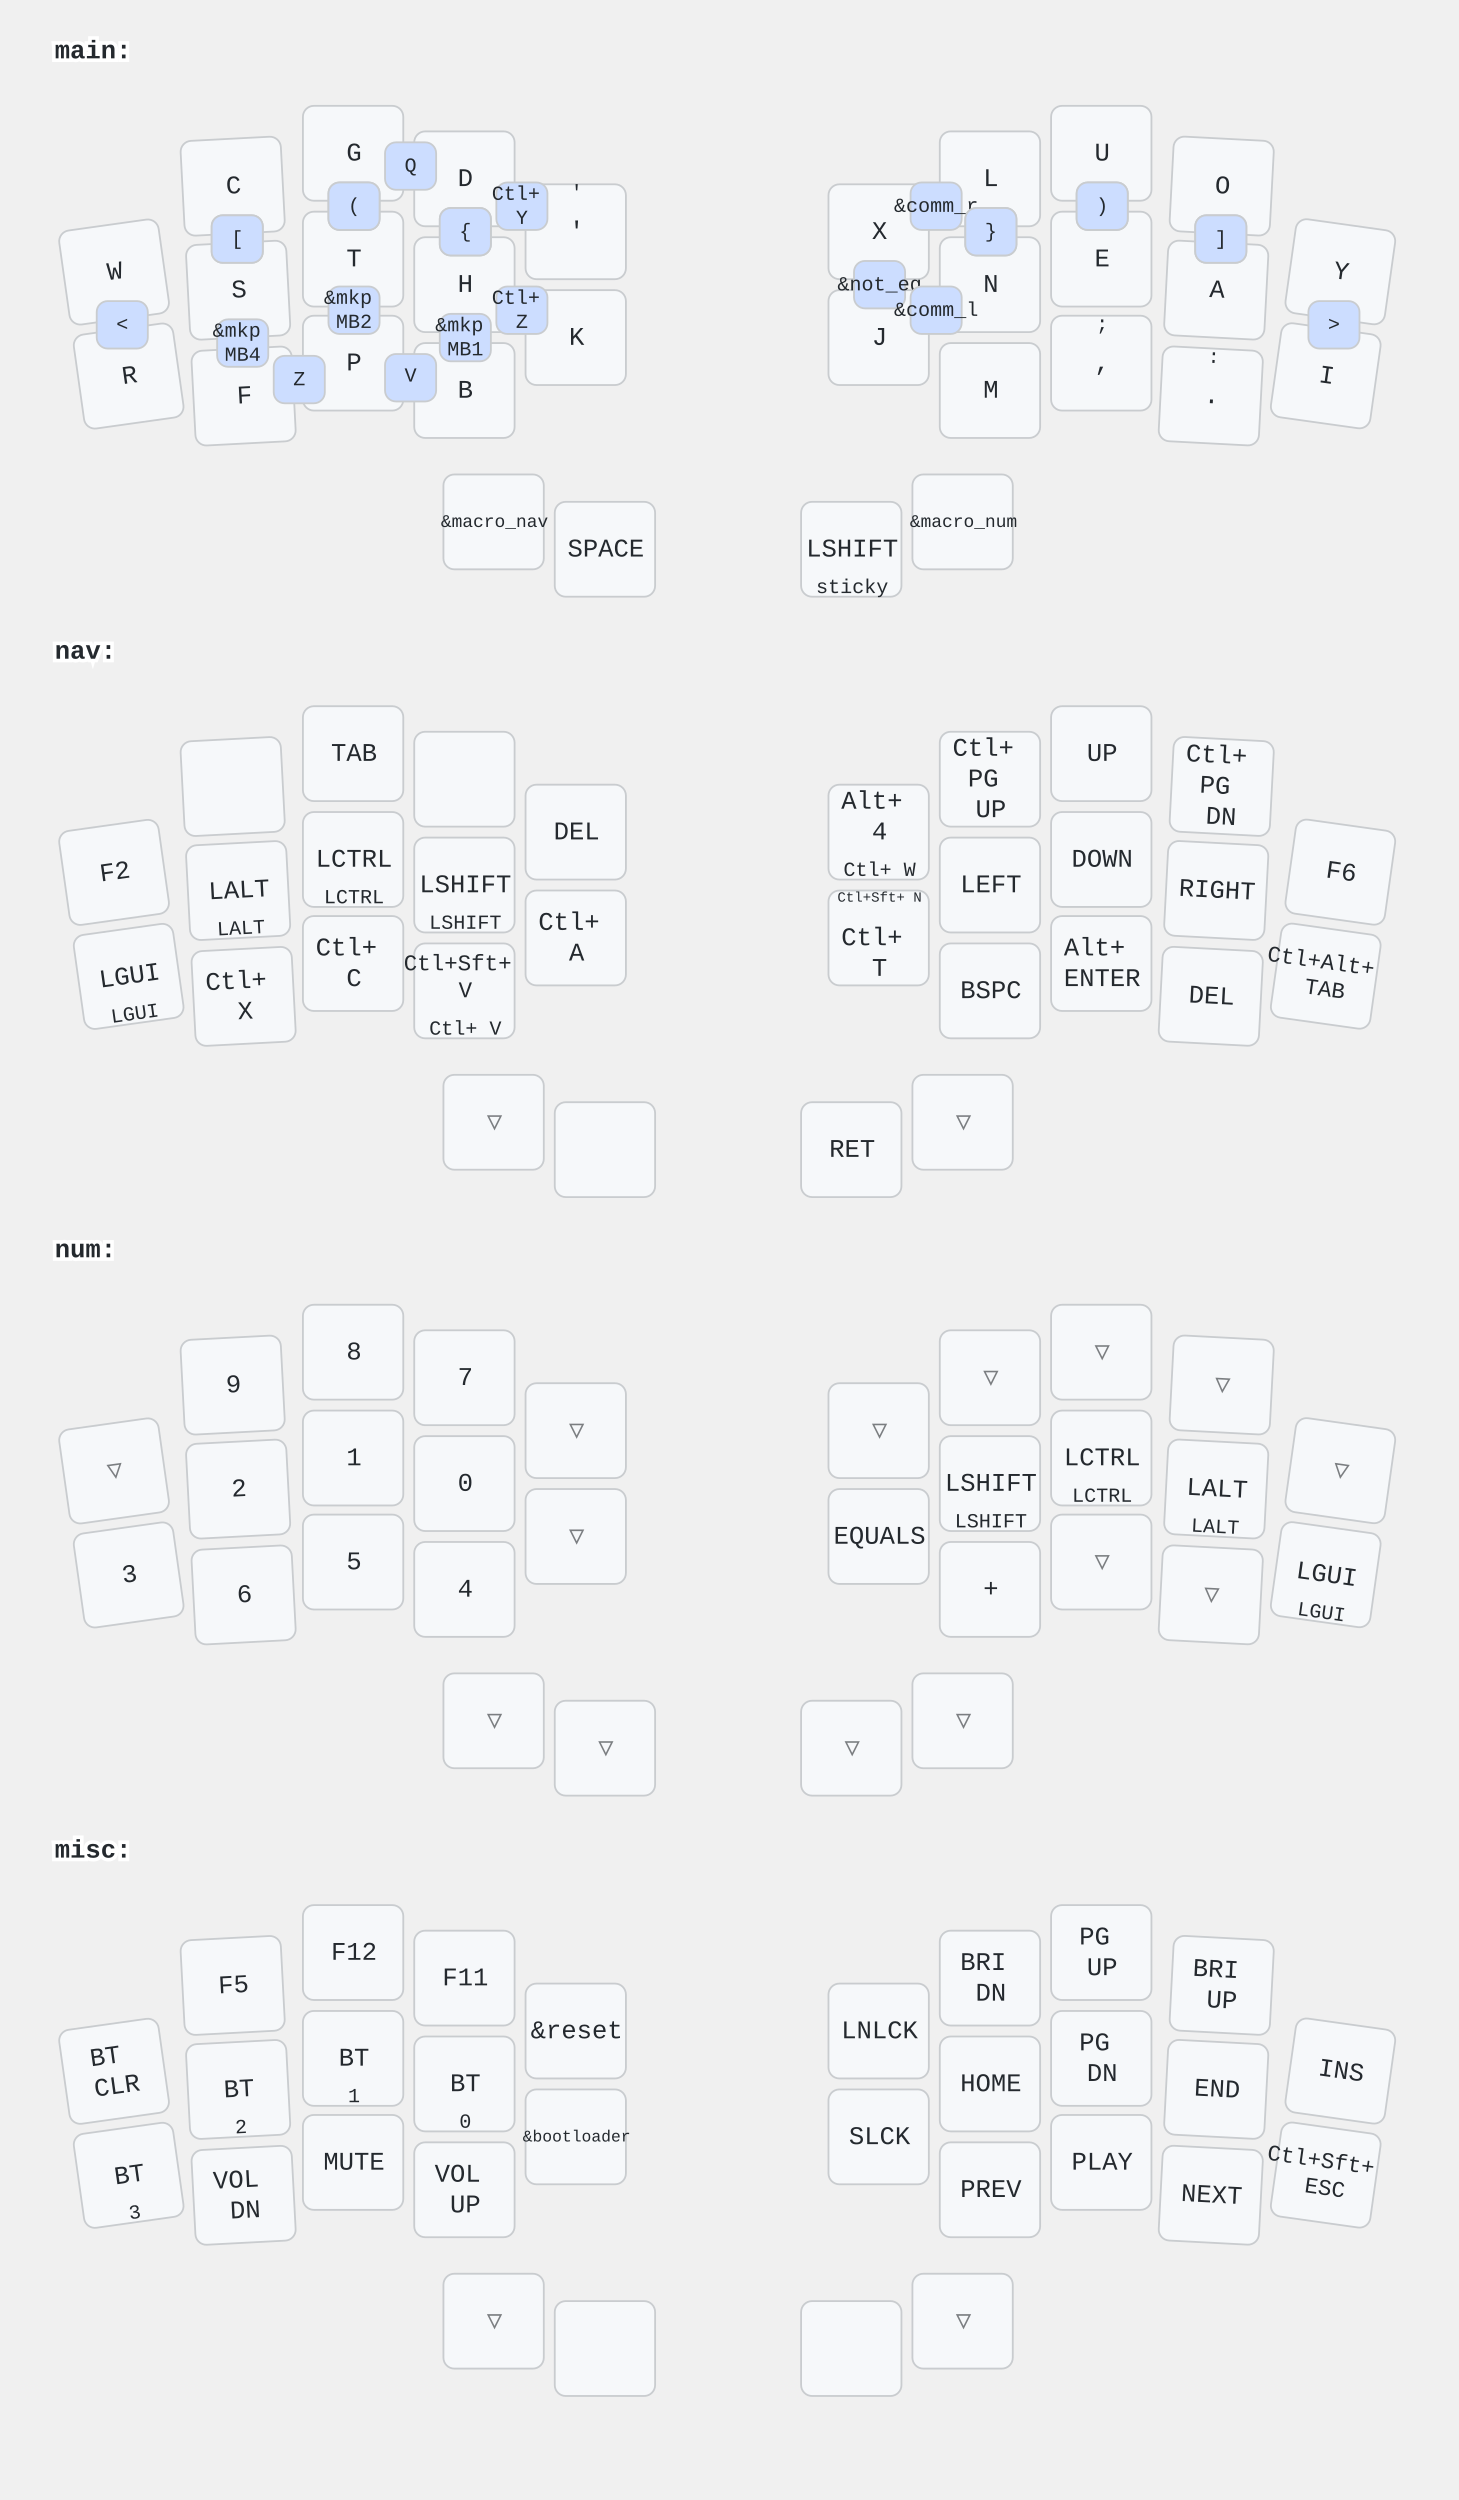
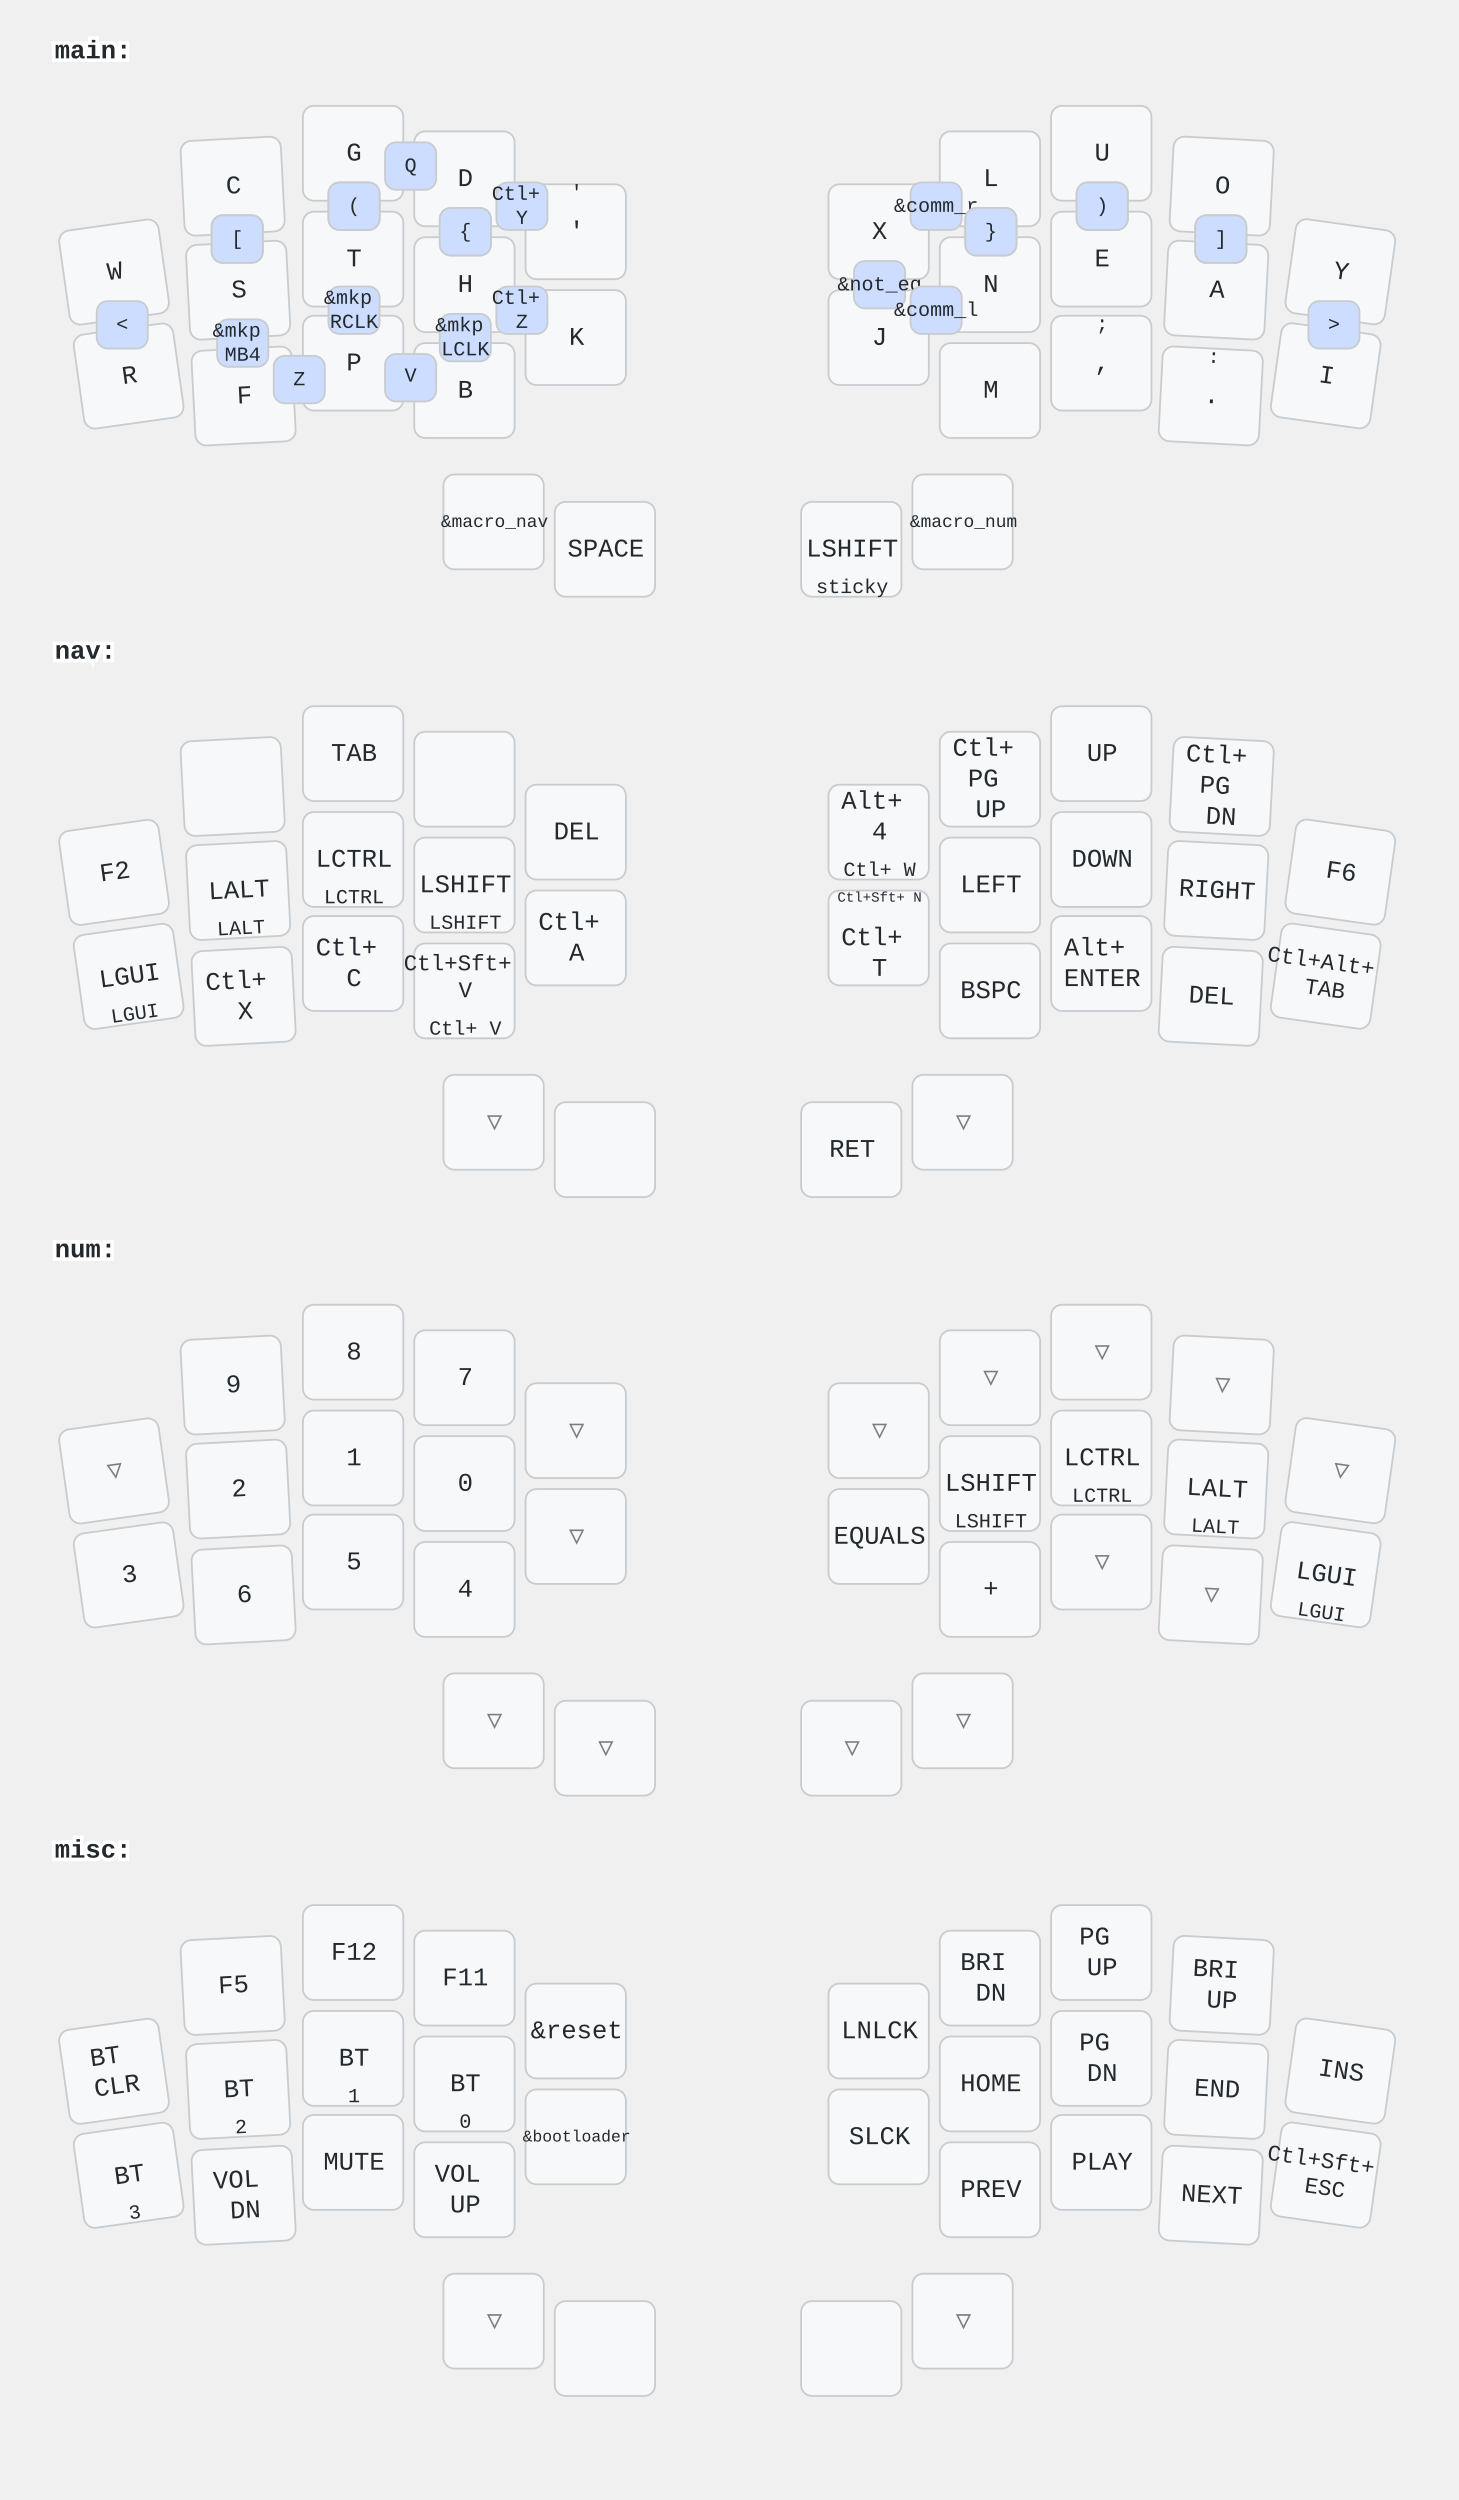
<svg xmlns="http://www.w3.org/2000/svg" width="799" height="1370" viewBox="0 0 799 1370" class="keymap">
  <style>/* inherit to force styles through use tags */
svg path {
    fill: inherit;
}

/* font and background color specifications */
svg.keymap {
    font-family: SFMono-Regular,Consolas,Liberation Mono,Menlo,monospace;
    font-size: 14px;
    font-kerning: normal;
    text-rendering: optimizeLegibility;
    fill: #24292e;
}

/* default key styling */
rect.key {
    fill: #f6f8fa;
}

rect.key, rect.combo {
    stroke: #c9cccf;
    stroke-width: 1;
}

/* default key side styling, only used is draw_key_sides is set */
rect.side {
    filter: brightness(90%);
}

/* color accent for combo boxes */
rect.combo, rect.combo-separate {
    fill: #cdf;
}

/* color accent for held keys */
rect.held, rect.combo.held {
    fill: #fdd;
}

/* color accent for ghost (optional) keys */
rect.ghost, rect.combo.ghost {
    stroke-dasharray: 4, 4;
    stroke-width: 2;
}

text {
    text-anchor: middle;
    dominant-baseline: middle;
}

/* styling for layer labels */
text.label {
    font-weight: bold;
    text-anchor: start;
    stroke: white;
    stroke-width: 4;
    paint-order: stroke;
}

/* styling for optional footer */
text.footer {
    text-anchor: end;
    dominant-baseline: auto;
    stroke: white;
    stroke-width: 4;
    paint-order: stroke;
}

/* styling for combo tap, and key hold/shifted label text */
text.combo, text.hold, text.shifted {
    font-size: 11px;
}

text.hold {
    text-anchor: middle;
    dominant-baseline: auto;
}

text.shifted {
    text-anchor: middle;
    dominant-baseline: hanging;
}

text.layer-activator {
    text-decoration: underline;
}

/* styling for hold/shifted label text in combo box */
text.combo.hold, text.combo.shifted {
    font-size: 8px;
}

/* lighter symbol for transparent keys */
text.trans {
    fill: #7b7e81;
}

/* styling for combo dendrons */
path.combo {
    stroke-width: 1;
    stroke: gray;
    fill: none;
}

/* Start Tabler Icons Cleanup */
/* cannot use height/width with glyphs */
.icon-tabler &gt; path {
    fill: inherit;
    stroke: inherit;
    stroke-width: 2;
}
/* hide tabler's default box */
.icon-tabler &gt; path[stroke="none"][fill="none"] {
    visibility: hidden;
}
/* End Tabler Icons Cleanup */
</style>
  <g transform="translate(30, 0)" class="layer-main">
    <text x="0" y="28" class="label" id="main">main:</text>
    <g transform="translate(0, 56)">
      <g transform="translate(33, 93) rotate(-8.0)" class="key keypos-0">
        <rect rx="6" ry="6" x="-28" y="-26" width="55" height="52" class="key" />
        <text x="0" y="0" class="key tap">W</text>
      </g>
      <g transform="translate(98, 46) rotate(-3.0)" class="key keypos-1">
        <rect rx="6" ry="6" x="-28" y="-26" width="55" height="52" class="key" />
        <text x="0" y="0" class="key tap">C</text>
      </g>
      <g transform="translate(164, 28)" class="key keypos-2">
        <rect rx="6" ry="6" x="-28" y="-26" width="55" height="52" class="key" />
        <text x="0" y="0" class="key tap">G</text>
      </g>
      <g transform="translate(225, 42)" class="key keypos-3">
        <rect rx="6" ry="6" x="-28" y="-26" width="55" height="52" class="key" />
        <text x="0" y="0" class="key tap">D</text>
      </g>
      <g transform="translate(286, 71)" class="key keypos-4">
        <rect rx="6" ry="6" x="-28" y="-26" width="55" height="52" class="key" />
        <text x="0" y="0" class="key tap">'</text>
        <text x="0" y="-24" class="key shifted">'</text>
      </g>
      <g transform="translate(452, 71)" class="key keypos-5">
        <rect rx="6" ry="6" x="-28" y="-26" width="55" height="52" class="key" />
        <text x="0" y="0" class="key tap">X</text>
      </g>
      <g transform="translate(513, 42)" class="key keypos-6">
        <rect rx="6" ry="6" x="-28" y="-26" width="55" height="52" class="key" />
        <text x="0" y="0" class="key tap">L</text>
      </g>
      <g transform="translate(574, 28)" class="key keypos-7">
        <rect rx="6" ry="6" x="-28" y="-26" width="55" height="52" class="key" />
        <text x="0" y="0" class="key tap">U</text>
      </g>
      <g transform="translate(640, 46) rotate(3.0)" class="key keypos-8">
        <rect rx="6" ry="6" x="-28" y="-26" width="55" height="52" class="key" />
        <text x="0" y="0" class="key tap">O</text>
      </g>
      <g transform="translate(705, 93) rotate(8.0)" class="key keypos-9">
        <rect rx="6" ry="6" x="-28" y="-26" width="55" height="52" class="key" />
        <text x="0" y="0" class="key tap">Y</text>
      </g>
      <g transform="translate(41, 150) rotate(-8.0)" class="key keypos-10">
        <rect rx="6" ry="6" x="-28" y="-26" width="55" height="52" class="key" />
        <text x="0" y="0" class="key tap">R</text>
      </g>
      <g transform="translate(101, 103) rotate(-3.0)" class="key keypos-11">
        <rect rx="6" ry="6" x="-28" y="-26" width="55" height="52" class="key" />
        <text x="0" y="0" class="key tap">S</text>
      </g>
      <g transform="translate(164, 86)" class="key keypos-12">
        <rect rx="6" ry="6" x="-28" y="-26" width="55" height="52" class="key" />
        <text x="0" y="0" class="key tap">T</text>
      </g>
      <g transform="translate(225, 100)" class="key keypos-13">
        <rect rx="6" ry="6" x="-28" y="-26" width="55" height="52" class="key" />
        <text x="0" y="0" class="key tap">H</text>
      </g>
      <g transform="translate(286, 129)" class="key keypos-14">
        <rect rx="6" ry="6" x="-28" y="-26" width="55" height="52" class="key" />
        <text x="0" y="0" class="key tap">K</text>
      </g>
      <g transform="translate(452, 129)" class="key keypos-15">
        <rect rx="6" ry="6" x="-28" y="-26" width="55" height="52" class="key" />
        <text x="0" y="0" class="key tap">J</text>
      </g>
      <g transform="translate(513, 100)" class="key keypos-16">
        <rect rx="6" ry="6" x="-28" y="-26" width="55" height="52" class="key" />
        <text x="0" y="0" class="key tap">N</text>
      </g>
      <g transform="translate(574, 86)" class="key keypos-17">
        <rect rx="6" ry="6" x="-28" y="-26" width="55" height="52" class="key" />
        <text x="0" y="0" class="key tap">E</text>
      </g>
      <g transform="translate(637, 103) rotate(3.0)" class="key keypos-18">
        <rect rx="6" ry="6" x="-28" y="-26" width="55" height="52" class="key" />
        <text x="0" y="0" class="key tap">A</text>
      </g>
      <g transform="translate(697, 150) rotate(8.0)" class="key keypos-19">
        <rect rx="6" ry="6" x="-28" y="-26" width="55" height="52" class="key" />
        <text x="0" y="0" class="key tap">I</text>
      </g>
      <g transform="translate(104, 161) rotate(-3.0)" class="key keypos-20">
        <rect rx="6" ry="6" x="-28" y="-26" width="55" height="52" class="key" />
        <text x="0" y="0" class="key tap">F</text>
      </g>
      <g transform="translate(164, 143)" class="key keypos-21">
        <rect rx="6" ry="6" x="-28" y="-26" width="55" height="52" class="key" />
        <text x="0" y="0" class="key tap">P</text>
      </g>
      <g transform="translate(225, 158)" class="key keypos-22">
        <rect rx="6" ry="6" x="-28" y="-26" width="55" height="52" class="key" />
        <text x="0" y="0" class="key tap">B</text>
      </g>
      <g transform="translate(513, 158)" class="key keypos-23">
        <rect rx="6" ry="6" x="-28" y="-26" width="55" height="52" class="key" />
        <text x="0" y="0" class="key tap">M</text>
      </g>
      <g transform="translate(574, 143)" class="key keypos-24">
        <rect rx="6" ry="6" x="-28" y="-26" width="55" height="52" class="key" />
        <text x="0" y="0" class="key tap">,</text>
        <text x="0" y="-24" class="key shifted">;</text>
      </g>
      <g transform="translate(634, 161) rotate(3.0)" class="key keypos-25">
        <rect rx="6" ry="6" x="-28" y="-26" width="55" height="52" class="key" />
        <text x="0" y="0" class="key tap">.</text>
        <text x="0" y="-24" class="key shifted">:</text>
      </g>
      <g transform="translate(241, 230)" class="key keypos-26">
        <rect rx="6" ry="6" x="-28" y="-26" width="55" height="52" class="key" />
        <text x="0" y="0" class="key tap">
          <tspan style="font-size: 70%">&amp;macro_nav</tspan>
        </text>
      </g>
      <g transform="translate(302, 245)" class="key keypos-27">
        <rect rx="6" ry="6" x="-28" y="-26" width="55" height="52" class="key" />
        <text x="0" y="0" class="key tap">SPACE</text>
      </g>
      <g transform="translate(437, 245)" class="key keypos-28">
        <rect rx="6" ry="6" x="-28" y="-26" width="55" height="52" class="key" />
        <text x="0" y="0" class="key tap">LSHIFT</text>
        <text x="0" y="24" class="key hold">sticky</text>
      </g>
      <g transform="translate(498, 230)" class="key keypos-29">
        <rect rx="6" ry="6" x="-28" y="-26" width="55" height="52" class="key" />
        <text x="0" y="0" class="key tap">
          <tspan style="font-size: 70%">&amp;macro_num</tspan>
        </text>
      </g>
      <g class="combo combopos-0">
        <rect rx="6" ry="6" x="181" y="22" width="28" height="26" class="combo" />
        <text x="195" y="35" class="combo tap">Q</text>
      </g>
      <g class="combo combopos-1">
        <rect rx="6" ry="6" x="120" y="139" width="28" height="26" class="combo" />
        <text x="134" y="152" class="combo tap">Z</text>
      </g>
      <g class="combo combopos-2">
        <rect rx="6" ry="6" x="181" y="138" width="28" height="26" class="combo" />
        <text x="195" y="150" class="combo tap">V</text>
      </g>
      <g class="combo combopos-3">
        <rect rx="6" ry="6" x="242" y="44" width="28" height="26" class="combo" />
        <text x="256" y="57" class="combo tap">
          <tspan x="256" dy="-0.6em">Ctl+</tspan>
          <tspan x="256" dy="1.2em">Y</tspan>
        </text>
      </g>
      <g class="combo combopos-4">
        <rect rx="6" ry="6" x="242" y="101" width="28" height="26" class="combo" />
        <text x="256" y="114" class="combo tap">
          <tspan x="256" dy="-0.6em">Ctl+</tspan>
          <tspan x="256" dy="1.2em">Z</tspan>
        </text>
      </g>
      <g class="combo combopos-5">
        <rect rx="6" ry="6" x="438" y="87" width="28" height="26" class="combo" />
        <text x="452" y="100" class="combo tap">&amp;not_eq</text>
      </g>
      <g class="combo combopos-6">
        <rect rx="6" ry="6" x="469" y="44" width="28" height="26" class="combo" />
        <text x="483" y="57" class="combo tap">&amp;comm_r</text>
      </g>
      <g class="combo combopos-7">
        <rect rx="6" ry="6" x="469" y="101" width="28" height="26" class="combo" />
        <text x="483" y="114" class="combo tap">&amp;comm_l</text>
      </g>
      <g class="combo combopos-8">
        <rect rx="6" ry="6" x="89" y="119" width="28" height="26" class="combo" />
        <text x="103" y="132" class="combo tap">
          <tspan x="103" dy="-0.6em">&amp;mkp</tspan>
          <tspan x="103" dy="1.2em">MB4</tspan>
        </text>
      </g>
      <g class="combo combopos-9">
        <rect rx="6" ry="6" x="150" y="101" width="28" height="26" class="combo" />
        <text x="164" y="114" class="combo tap">
          <tspan x="164" dy="-0.6em">&amp;mkp</tspan>
-           <tspan x="164" dy="1.2em">MB2</tspan>
+           <tspan x="164" dy="1.2em">RCLK</tspan>
        </text>
      </g>
      <g class="combo combopos-10">
        <rect rx="6" ry="6" x="211" y="116" width="28" height="26" class="combo" />
        <text x="225" y="129" class="combo tap">
          <tspan x="225" dy="-0.6em">&amp;mkp</tspan>
-           <tspan x="225" dy="1.2em">MB1</tspan>
+           <tspan x="225" dy="1.2em">LCLK</tspan>
        </text>
      </g>
      <g class="combo combopos-11">
        <rect rx="6" ry="6" x="86" y="62" width="28" height="26" class="combo" />
        <text x="100" y="75" class="combo tap">[</text>
      </g>
      <g class="combo combopos-12">
        <rect rx="6" ry="6" x="150" y="44" width="28" height="26" class="combo" />
        <text x="164" y="57" class="combo tap">(</text>
      </g>
      <g class="combo combopos-13">
        <rect rx="6" ry="6" x="211" y="58" width="28" height="26" class="combo" />
        <text x="225" y="71" class="combo tap">{</text>
      </g>
      <g class="combo combopos-14">
        <rect rx="6" ry="6" x="499" y="58" width="28" height="26" class="combo" />
        <text x="513" y="71" class="combo tap">}</text>
      </g>
      <g class="combo combopos-15">
        <rect rx="6" ry="6" x="560" y="44" width="28" height="26" class="combo" />
        <text x="574" y="57" class="combo tap">)</text>
      </g>
      <g class="combo combopos-16">
        <rect rx="6" ry="6" x="625" y="62" width="28" height="26" class="combo" />
        <text x="639" y="75" class="combo tap">]</text>
      </g>
      <g class="combo combopos-17">
        <rect rx="6" ry="6" x="23" y="109" width="28" height="26" class="combo" />
        <text x="37" y="122" class="combo tap">&lt;</text>
      </g>
      <g class="combo combopos-18">
        <rect rx="6" ry="6" x="86" y="62" width="28" height="26" class="combo" />
        <text x="100" y="75" class="combo tap">[</text>
      </g>
      <g class="combo combopos-19">
        <rect rx="6" ry="6" x="150" y="44" width="28" height="26" class="combo" />
        <text x="164" y="57" class="combo tap">(</text>
      </g>
      <g class="combo combopos-20">
        <rect rx="6" ry="6" x="211" y="58" width="28" height="26" class="combo" />
        <text x="225" y="71" class="combo tap">{</text>
      </g>
      <g class="combo combopos-21">
        <rect rx="6" ry="6" x="687" y="109" width="28" height="26" class="combo" />
        <text x="701" y="122" class="combo tap">&gt;</text>
      </g>
      <g class="combo combopos-22">
        <rect rx="6" ry="6" x="499" y="58" width="28" height="26" class="combo" />
        <text x="513" y="71" class="combo tap">}</text>
      </g>
      <g class="combo combopos-23">
        <rect rx="6" ry="6" x="560" y="44" width="28" height="26" class="combo" />
        <text x="574" y="57" class="combo tap">)</text>
      </g>
      <g class="combo combopos-24">
        <rect rx="6" ry="6" x="625" y="62" width="28" height="26" class="combo" />
        <text x="639" y="75" class="combo tap">]</text>
      </g>
    </g>
  </g>
  <g transform="translate(30, 329)" class="layer-nav">
    <text x="0" y="28" class="label" id="nav">nav:</text>
    <g transform="translate(0, 56)">
      <g transform="translate(33, 93) rotate(-8.0)" class="key keypos-0">
        <rect rx="6" ry="6" x="-28" y="-26" width="55" height="52" class="key" />
        <text x="0" y="0" class="key tap">F2</text>
      </g>
      <g transform="translate(98, 46) rotate(-3.0)" class="key keypos-1">
        <rect rx="6" ry="6" x="-28" y="-26" width="55" height="52" class="key" />
      </g>
      <g transform="translate(164, 28)" class="key keypos-2">
        <rect rx="6" ry="6" x="-28" y="-26" width="55" height="52" class="key" />
        <text x="0" y="0" class="key tap">TAB</text>
      </g>
      <g transform="translate(225, 42)" class="key keypos-3">
        <rect rx="6" ry="6" x="-28" y="-26" width="55" height="52" class="key" />
      </g>
      <g transform="translate(286, 71)" class="key keypos-4">
        <rect rx="6" ry="6" x="-28" y="-26" width="55" height="52" class="key" />
        <text x="0" y="0" class="key tap">DEL</text>
      </g>
      <g transform="translate(452, 71)" class="key keypos-5">
        <rect rx="6" ry="6" x="-28" y="-26" width="55" height="52" class="key" />
        <text x="0" y="0" class="key tap">
          <tspan x="0" dy="-1.2em">Alt+</tspan>
          <tspan x="0" dy="1.2em">4</tspan>
        </text>
        <text x="0" y="24" class="key hold">Ctl+ W</text>
      </g>
      <g transform="translate(513, 42)" class="key keypos-6">
        <rect rx="6" ry="6" x="-28" y="-26" width="55" height="52" class="key" />
        <text x="0" y="0" class="key tap">
          <tspan x="0" dy="-1.2em">Ctl+</tspan>
          <tspan x="0" dy="1.2em">PG</tspan>
          <tspan x="0" dy="1.2em">UP</tspan>
        </text>
      </g>
      <g transform="translate(574, 28)" class="key keypos-7">
        <rect rx="6" ry="6" x="-28" y="-26" width="55" height="52" class="key" />
        <text x="0" y="0" class="key tap">UP</text>
      </g>
      <g transform="translate(640, 46) rotate(3.0)" class="key keypos-8">
        <rect rx="6" ry="6" x="-28" y="-26" width="55" height="52" class="key" />
        <text x="0" y="0" class="key tap">
          <tspan x="0" dy="-1.2em">Ctl+</tspan>
          <tspan x="0" dy="1.2em">PG</tspan>
          <tspan x="0" dy="1.2em">DN</tspan>
        </text>
      </g>
      <g transform="translate(705, 93) rotate(8.0)" class="key keypos-9">
        <rect rx="6" ry="6" x="-28" y="-26" width="55" height="52" class="key" />
        <text x="0" y="0" class="key tap">F6</text>
      </g>
      <g transform="translate(41, 150) rotate(-8.0)" class="key keypos-10">
        <rect rx="6" ry="6" x="-28" y="-26" width="55" height="52" class="key" />
        <text x="0" y="0" class="key tap">LGUI</text>
        <text x="0" y="24" class="key hold">LGUI</text>
      </g>
      <g transform="translate(101, 103) rotate(-3.0)" class="key keypos-11">
        <rect rx="6" ry="6" x="-28" y="-26" width="55" height="52" class="key" />
        <text x="0" y="0" class="key tap">LALT</text>
        <text x="0" y="24" class="key hold">LALT</text>
      </g>
      <g transform="translate(164, 86)" class="key keypos-12">
        <rect rx="6" ry="6" x="-28" y="-26" width="55" height="52" class="key" />
        <text x="0" y="0" class="key tap">LCTRL</text>
        <text x="0" y="24" class="key hold">LCTRL</text>
      </g>
      <g transform="translate(225, 100)" class="key keypos-13">
        <rect rx="6" ry="6" x="-28" y="-26" width="55" height="52" class="key" />
        <text x="0" y="0" class="key tap">LSHIFT</text>
        <text x="0" y="24" class="key hold">LSHIFT</text>
      </g>
      <g transform="translate(286, 129)" class="key keypos-14">
        <rect rx="6" ry="6" x="-28" y="-26" width="55" height="52" class="key" />
        <text x="0" y="0" class="key tap">
          <tspan x="0" dy="-0.6em">Ctl+</tspan>
          <tspan x="0" dy="1.2em">A</tspan>
        </text>
      </g>
      <g transform="translate(452, 129)" class="key keypos-15">
        <rect rx="6" ry="6" x="-28" y="-26" width="55" height="52" class="key" />
        <text x="0" y="0" class="key tap">
          <tspan x="0" dy="-0.0em">Ctl+</tspan>
          <tspan x="0" dy="1.2em">T</tspan>
        </text>
        <text x="0" y="-24" class="key shifted">
          <tspan style="font-size: 70%">Ctl+Sft+ N</tspan>
        </text>
      </g>
      <g transform="translate(513, 100)" class="key keypos-16">
        <rect rx="6" ry="6" x="-28" y="-26" width="55" height="52" class="key" />
        <text x="0" y="0" class="key tap">LEFT</text>
      </g>
      <g transform="translate(574, 86)" class="key keypos-17">
        <rect rx="6" ry="6" x="-28" y="-26" width="55" height="52" class="key" />
        <text x="0" y="0" class="key tap">DOWN</text>
      </g>
      <g transform="translate(637, 103) rotate(3.0)" class="key keypos-18">
        <rect rx="6" ry="6" x="-28" y="-26" width="55" height="52" class="key" />
        <text x="0" y="0" class="key tap">RIGHT</text>
      </g>
      <g transform="translate(697, 150) rotate(8.0)" class="key keypos-19">
        <rect rx="6" ry="6" x="-28" y="-26" width="55" height="52" class="key" />
        <text x="0" y="0" class="key tap">
          <tspan x="0" dy="-0.6em" style="font-size: 88%">Ctl+Alt+</tspan>
          <tspan x="0" dy="1.2em" style="font-size: 88%">TAB</tspan>
        </text>
      </g>
      <g transform="translate(104, 161) rotate(-3.0)" class="key keypos-20">
        <rect rx="6" ry="6" x="-28" y="-26" width="55" height="52" class="key" />
        <text x="0" y="0" class="key tap">
          <tspan x="0" dy="-0.6em">Ctl+</tspan>
          <tspan x="0" dy="1.2em">X</tspan>
        </text>
      </g>
      <g transform="translate(164, 143)" class="key keypos-21">
        <rect rx="6" ry="6" x="-28" y="-26" width="55" height="52" class="key" />
        <text x="0" y="0" class="key tap">
          <tspan x="0" dy="-0.6em">Ctl+</tspan>
          <tspan x="0" dy="1.2em">C</tspan>
        </text>
      </g>
      <g transform="translate(225, 158)" class="key keypos-22">
        <rect rx="6" ry="6" x="-28" y="-26" width="55" height="52" class="key" />
        <text x="0" y="0" class="key tap">
          <tspan x="0" dy="-1.2em" style="font-size: 88%">Ctl+Sft+</tspan>
          <tspan x="0" dy="1.2em" style="font-size: 88%">V</tspan>
        </text>
        <text x="0" y="24" class="key hold">Ctl+ V</text>
      </g>
      <g transform="translate(513, 158)" class="key keypos-23">
        <rect rx="6" ry="6" x="-28" y="-26" width="55" height="52" class="key" />
        <text x="0" y="0" class="key tap">BSPC</text>
      </g>
      <g transform="translate(574, 143)" class="key keypos-24">
        <rect rx="6" ry="6" x="-28" y="-26" width="55" height="52" class="key" />
        <text x="0" y="0" class="key tap">
          <tspan x="0" dy="-0.6em">Alt+</tspan>
          <tspan x="0" dy="1.2em">ENTER</tspan>
        </text>
      </g>
      <g transform="translate(634, 161) rotate(3.0)" class="key keypos-25">
        <rect rx="6" ry="6" x="-28" y="-26" width="55" height="52" class="key" />
        <text x="0" y="0" class="key tap">DEL</text>
      </g>
      <g transform="translate(241, 230)" class="key trans keypos-26">
        <rect rx="6" ry="6" x="-28" y="-26" width="55" height="52" class="key trans" />
        <text x="0" y="0" class="key trans tap">▽</text>
      </g>
      <g transform="translate(302, 245)" class="key keypos-27">
        <rect rx="6" ry="6" x="-28" y="-26" width="55" height="52" class="key" />
      </g>
      <g transform="translate(437, 245)" class="key keypos-28">
        <rect rx="6" ry="6" x="-28" y="-26" width="55" height="52" class="key" />
        <text x="0" y="0" class="key tap">RET</text>
      </g>
      <g transform="translate(498, 230)" class="key trans keypos-29">
        <rect rx="6" ry="6" x="-28" y="-26" width="55" height="52" class="key trans" />
        <text x="0" y="0" class="key trans tap">▽</text>
      </g>
    </g>
  </g>
  <g transform="translate(30, 657)" class="layer-num">
    <text x="0" y="28" class="label" id="num">num:</text>
    <g transform="translate(0, 56)">
      <g transform="translate(33, 93) rotate(-8.0)" class="key trans keypos-0">
        <rect rx="6" ry="6" x="-28" y="-26" width="55" height="52" class="key trans" />
        <text x="0" y="0" class="key trans tap">▽</text>
      </g>
      <g transform="translate(98, 46) rotate(-3.0)" class="key keypos-1">
        <rect rx="6" ry="6" x="-28" y="-26" width="55" height="52" class="key" />
        <text x="0" y="0" class="key tap">9</text>
      </g>
      <g transform="translate(164, 28)" class="key keypos-2">
        <rect rx="6" ry="6" x="-28" y="-26" width="55" height="52" class="key" />
        <text x="0" y="0" class="key tap">8</text>
      </g>
      <g transform="translate(225, 42)" class="key keypos-3">
        <rect rx="6" ry="6" x="-28" y="-26" width="55" height="52" class="key" />
        <text x="0" y="0" class="key tap">7</text>
      </g>
      <g transform="translate(286, 71)" class="key trans keypos-4">
        <rect rx="6" ry="6" x="-28" y="-26" width="55" height="52" class="key trans" />
        <text x="0" y="0" class="key trans tap">▽</text>
      </g>
      <g transform="translate(452, 71)" class="key trans keypos-5">
        <rect rx="6" ry="6" x="-28" y="-26" width="55" height="52" class="key trans" />
        <text x="0" y="0" class="key trans tap">▽</text>
      </g>
      <g transform="translate(513, 42)" class="key trans keypos-6">
        <rect rx="6" ry="6" x="-28" y="-26" width="55" height="52" class="key trans" />
        <text x="0" y="0" class="key trans tap">▽</text>
      </g>
      <g transform="translate(574, 28)" class="key trans keypos-7">
        <rect rx="6" ry="6" x="-28" y="-26" width="55" height="52" class="key trans" />
        <text x="0" y="0" class="key trans tap">▽</text>
      </g>
      <g transform="translate(640, 46) rotate(3.0)" class="key trans keypos-8">
        <rect rx="6" ry="6" x="-28" y="-26" width="55" height="52" class="key trans" />
        <text x="0" y="0" class="key trans tap">▽</text>
      </g>
      <g transform="translate(705, 93) rotate(8.0)" class="key trans keypos-9">
        <rect rx="6" ry="6" x="-28" y="-26" width="55" height="52" class="key trans" />
        <text x="0" y="0" class="key trans tap">▽</text>
      </g>
      <g transform="translate(41, 150) rotate(-8.0)" class="key keypos-10">
        <rect rx="6" ry="6" x="-28" y="-26" width="55" height="52" class="key" />
        <text x="0" y="0" class="key tap">3</text>
      </g>
      <g transform="translate(101, 103) rotate(-3.0)" class="key keypos-11">
        <rect rx="6" ry="6" x="-28" y="-26" width="55" height="52" class="key" />
        <text x="0" y="0" class="key tap">2</text>
      </g>
      <g transform="translate(164, 86)" class="key keypos-12">
        <rect rx="6" ry="6" x="-28" y="-26" width="55" height="52" class="key" />
        <text x="0" y="0" class="key tap">1</text>
      </g>
      <g transform="translate(225, 100)" class="key keypos-13">
        <rect rx="6" ry="6" x="-28" y="-26" width="55" height="52" class="key" />
        <text x="0" y="0" class="key tap">0</text>
      </g>
      <g transform="translate(286, 129)" class="key trans keypos-14">
        <rect rx="6" ry="6" x="-28" y="-26" width="55" height="52" class="key trans" />
        <text x="0" y="0" class="key trans tap">▽</text>
      </g>
      <g transform="translate(452, 129)" class="key keypos-15">
        <rect rx="6" ry="6" x="-28" y="-26" width="55" height="52" class="key" />
        <text x="0" y="0" class="key tap">EQUALS</text>
      </g>
      <g transform="translate(513, 100)" class="key keypos-16">
        <rect rx="6" ry="6" x="-28" y="-26" width="55" height="52" class="key" />
        <text x="0" y="0" class="key tap">LSHIFT</text>
        <text x="0" y="24" class="key hold">LSHIFT</text>
      </g>
      <g transform="translate(574, 86)" class="key keypos-17">
        <rect rx="6" ry="6" x="-28" y="-26" width="55" height="52" class="key" />
        <text x="0" y="0" class="key tap">LCTRL</text>
        <text x="0" y="24" class="key hold">LCTRL</text>
      </g>
      <g transform="translate(637, 103) rotate(3.0)" class="key keypos-18">
        <rect rx="6" ry="6" x="-28" y="-26" width="55" height="52" class="key" />
        <text x="0" y="0" class="key tap">LALT</text>
        <text x="0" y="24" class="key hold">LALT</text>
      </g>
      <g transform="translate(697, 150) rotate(8.0)" class="key keypos-19">
        <rect rx="6" ry="6" x="-28" y="-26" width="55" height="52" class="key" />
        <text x="0" y="0" class="key tap">LGUI</text>
        <text x="0" y="24" class="key hold">LGUI</text>
      </g>
      <g transform="translate(104, 161) rotate(-3.0)" class="key keypos-20">
        <rect rx="6" ry="6" x="-28" y="-26" width="55" height="52" class="key" />
        <text x="0" y="0" class="key tap">6</text>
      </g>
      <g transform="translate(164, 143)" class="key keypos-21">
        <rect rx="6" ry="6" x="-28" y="-26" width="55" height="52" class="key" />
        <text x="0" y="0" class="key tap">5</text>
      </g>
      <g transform="translate(225, 158)" class="key keypos-22">
        <rect rx="6" ry="6" x="-28" y="-26" width="55" height="52" class="key" />
        <text x="0" y="0" class="key tap">4</text>
      </g>
      <g transform="translate(513, 158)" class="key keypos-23">
        <rect rx="6" ry="6" x="-28" y="-26" width="55" height="52" class="key" />
        <text x="0" y="0" class="key tap">+</text>
      </g>
      <g transform="translate(574, 143)" class="key trans keypos-24">
        <rect rx="6" ry="6" x="-28" y="-26" width="55" height="52" class="key trans" />
        <text x="0" y="0" class="key trans tap">▽</text>
      </g>
      <g transform="translate(634, 161) rotate(3.0)" class="key trans keypos-25">
        <rect rx="6" ry="6" x="-28" y="-26" width="55" height="52" class="key trans" />
        <text x="0" y="0" class="key trans tap">▽</text>
      </g>
      <g transform="translate(241, 230)" class="key trans keypos-26">
        <rect rx="6" ry="6" x="-28" y="-26" width="55" height="52" class="key trans" />
        <text x="0" y="0" class="key trans tap">▽</text>
      </g>
      <g transform="translate(302, 245)" class="key trans keypos-27">
        <rect rx="6" ry="6" x="-28" y="-26" width="55" height="52" class="key trans" />
        <text x="0" y="0" class="key trans tap">▽</text>
      </g>
      <g transform="translate(437, 245)" class="key trans keypos-28">
        <rect rx="6" ry="6" x="-28" y="-26" width="55" height="52" class="key trans" />
        <text x="0" y="0" class="key trans tap">▽</text>
      </g>
      <g transform="translate(498, 230)" class="key trans keypos-29">
        <rect rx="6" ry="6" x="-28" y="-26" width="55" height="52" class="key trans" />
        <text x="0" y="0" class="key trans tap">▽</text>
      </g>
    </g>
  </g>
  <g transform="translate(30, 986)" class="layer-misc">
    <text x="0" y="28" class="label" id="misc">misc:</text>
    <g transform="translate(0, 56)">
      <g transform="translate(33, 93) rotate(-8.0)" class="key keypos-0">
        <rect rx="6" ry="6" x="-28" y="-26" width="55" height="52" class="key" />
        <text x="0" y="0" class="key tap">
          <tspan x="0" dy="-0.6em">BT</tspan>
          <tspan x="0" dy="1.2em">CLR</tspan>
        </text>
      </g>
      <g transform="translate(98, 46) rotate(-3.0)" class="key keypos-1">
        <rect rx="6" ry="6" x="-28" y="-26" width="55" height="52" class="key" />
        <text x="0" y="0" class="key tap">F5</text>
      </g>
      <g transform="translate(164, 28)" class="key keypos-2">
        <rect rx="6" ry="6" x="-28" y="-26" width="55" height="52" class="key" />
        <text x="0" y="0" class="key tap">F12</text>
      </g>
      <g transform="translate(225, 42)" class="key keypos-3">
        <rect rx="6" ry="6" x="-28" y="-26" width="55" height="52" class="key" />
        <text x="0" y="0" class="key tap">F11</text>
      </g>
      <g transform="translate(286, 71)" class="key keypos-4">
        <rect rx="6" ry="6" x="-28" y="-26" width="55" height="52" class="key" />
        <text x="0" y="0" class="key tap">&amp;reset</text>
      </g>
      <g transform="translate(452, 71)" class="key keypos-5">
        <rect rx="6" ry="6" x="-28" y="-26" width="55" height="52" class="key" />
        <text x="0" y="0" class="key tap">LNLCK</text>
      </g>
      <g transform="translate(513, 42)" class="key keypos-6">
        <rect rx="6" ry="6" x="-28" y="-26" width="55" height="52" class="key" />
        <text x="0" y="0" class="key tap">
          <tspan x="0" dy="-0.6em">BRI</tspan>
          <tspan x="0" dy="1.2em">DN</tspan>
        </text>
      </g>
      <g transform="translate(574, 28)" class="key keypos-7">
        <rect rx="6" ry="6" x="-28" y="-26" width="55" height="52" class="key" />
        <text x="0" y="0" class="key tap">
          <tspan x="0" dy="-0.6em">PG</tspan>
          <tspan x="0" dy="1.2em">UP</tspan>
        </text>
      </g>
      <g transform="translate(640, 46) rotate(3.0)" class="key keypos-8">
        <rect rx="6" ry="6" x="-28" y="-26" width="55" height="52" class="key" />
        <text x="0" y="0" class="key tap">
          <tspan x="0" dy="-0.6em">BRI</tspan>
          <tspan x="0" dy="1.2em">UP</tspan>
        </text>
      </g>
      <g transform="translate(705, 93) rotate(8.0)" class="key keypos-9">
        <rect rx="6" ry="6" x="-28" y="-26" width="55" height="52" class="key" />
        <text x="0" y="0" class="key tap">INS</text>
      </g>
      <g transform="translate(41, 150) rotate(-8.0)" class="key keypos-10">
        <rect rx="6" ry="6" x="-28" y="-26" width="55" height="52" class="key" />
        <text x="0" y="0" class="key tap">BT</text>
        <text x="0" y="24" class="key hold">3</text>
      </g>
      <g transform="translate(101, 103) rotate(-3.0)" class="key keypos-11">
        <rect rx="6" ry="6" x="-28" y="-26" width="55" height="52" class="key" />
        <text x="0" y="0" class="key tap">BT</text>
        <text x="0" y="24" class="key hold">2</text>
      </g>
      <g transform="translate(164, 86)" class="key keypos-12">
        <rect rx="6" ry="6" x="-28" y="-26" width="55" height="52" class="key" />
        <text x="0" y="0" class="key tap">BT</text>
        <text x="0" y="24" class="key hold">1</text>
      </g>
      <g transform="translate(225, 100)" class="key keypos-13">
        <rect rx="6" ry="6" x="-28" y="-26" width="55" height="52" class="key" />
        <text x="0" y="0" class="key tap">BT</text>
        <text x="0" y="24" class="key hold">0</text>
      </g>
      <g transform="translate(286, 129)" class="key keypos-14">
        <rect rx="6" ry="6" x="-28" y="-26" width="55" height="52" class="key" />
        <text x="0" y="0" class="key tap">
          <tspan style="font-size: 64%">&amp;bootloader</tspan>
        </text>
      </g>
      <g transform="translate(452, 129)" class="key keypos-15">
        <rect rx="6" ry="6" x="-28" y="-26" width="55" height="52" class="key" />
        <text x="0" y="0" class="key tap">SLCK</text>
      </g>
      <g transform="translate(513, 100)" class="key keypos-16">
        <rect rx="6" ry="6" x="-28" y="-26" width="55" height="52" class="key" />
        <text x="0" y="0" class="key tap">HOME</text>
      </g>
      <g transform="translate(574, 86)" class="key keypos-17">
        <rect rx="6" ry="6" x="-28" y="-26" width="55" height="52" class="key" />
        <text x="0" y="0" class="key tap">
          <tspan x="0" dy="-0.6em">PG</tspan>
          <tspan x="0" dy="1.2em">DN</tspan>
        </text>
      </g>
      <g transform="translate(637, 103) rotate(3.0)" class="key keypos-18">
        <rect rx="6" ry="6" x="-28" y="-26" width="55" height="52" class="key" />
        <text x="0" y="0" class="key tap">END</text>
      </g>
      <g transform="translate(697, 150) rotate(8.0)" class="key keypos-19">
        <rect rx="6" ry="6" x="-28" y="-26" width="55" height="52" class="key" />
        <text x="0" y="0" class="key tap">
          <tspan x="0" dy="-0.6em" style="font-size: 88%">Ctl+Sft+</tspan>
          <tspan x="0" dy="1.2em" style="font-size: 88%">ESC</tspan>
        </text>
      </g>
      <g transform="translate(104, 161) rotate(-3.0)" class="key keypos-20">
        <rect rx="6" ry="6" x="-28" y="-26" width="55" height="52" class="key" />
        <text x="0" y="0" class="key tap">
          <tspan x="0" dy="-0.6em">VOL</tspan>
          <tspan x="0" dy="1.2em">DN</tspan>
        </text>
      </g>
      <g transform="translate(164, 143)" class="key keypos-21">
        <rect rx="6" ry="6" x="-28" y="-26" width="55" height="52" class="key" />
        <text x="0" y="0" class="key tap">MUTE</text>
      </g>
      <g transform="translate(225, 158)" class="key keypos-22">
        <rect rx="6" ry="6" x="-28" y="-26" width="55" height="52" class="key" />
        <text x="0" y="0" class="key tap">
          <tspan x="0" dy="-0.6em">VOL</tspan>
          <tspan x="0" dy="1.2em">UP</tspan>
        </text>
      </g>
      <g transform="translate(513, 158)" class="key keypos-23">
        <rect rx="6" ry="6" x="-28" y="-26" width="55" height="52" class="key" />
        <text x="0" y="0" class="key tap">PREV</text>
      </g>
      <g transform="translate(574, 143)" class="key keypos-24">
        <rect rx="6" ry="6" x="-28" y="-26" width="55" height="52" class="key" />
        <text x="0" y="0" class="key tap">PLAY</text>
      </g>
      <g transform="translate(634, 161) rotate(3.0)" class="key keypos-25">
        <rect rx="6" ry="6" x="-28" y="-26" width="55" height="52" class="key" />
        <text x="0" y="0" class="key tap">NEXT</text>
      </g>
      <g transform="translate(241, 230)" class="key trans keypos-26">
        <rect rx="6" ry="6" x="-28" y="-26" width="55" height="52" class="key trans" />
        <text x="0" y="0" class="key trans tap">▽</text>
      </g>
      <g transform="translate(302, 245)" class="key keypos-27">
        <rect rx="6" ry="6" x="-28" y="-26" width="55" height="52" class="key" />
      </g>
      <g transform="translate(437, 245)" class="key keypos-28">
        <rect rx="6" ry="6" x="-28" y="-26" width="55" height="52" class="key" />
      </g>
      <g transform="translate(498, 230)" class="key trans keypos-29">
        <rect rx="6" ry="6" x="-28" y="-26" width="55" height="52" class="key trans" />
        <text x="0" y="0" class="key trans tap">▽</text>
      </g>
    </g>
  </g>
</svg>
